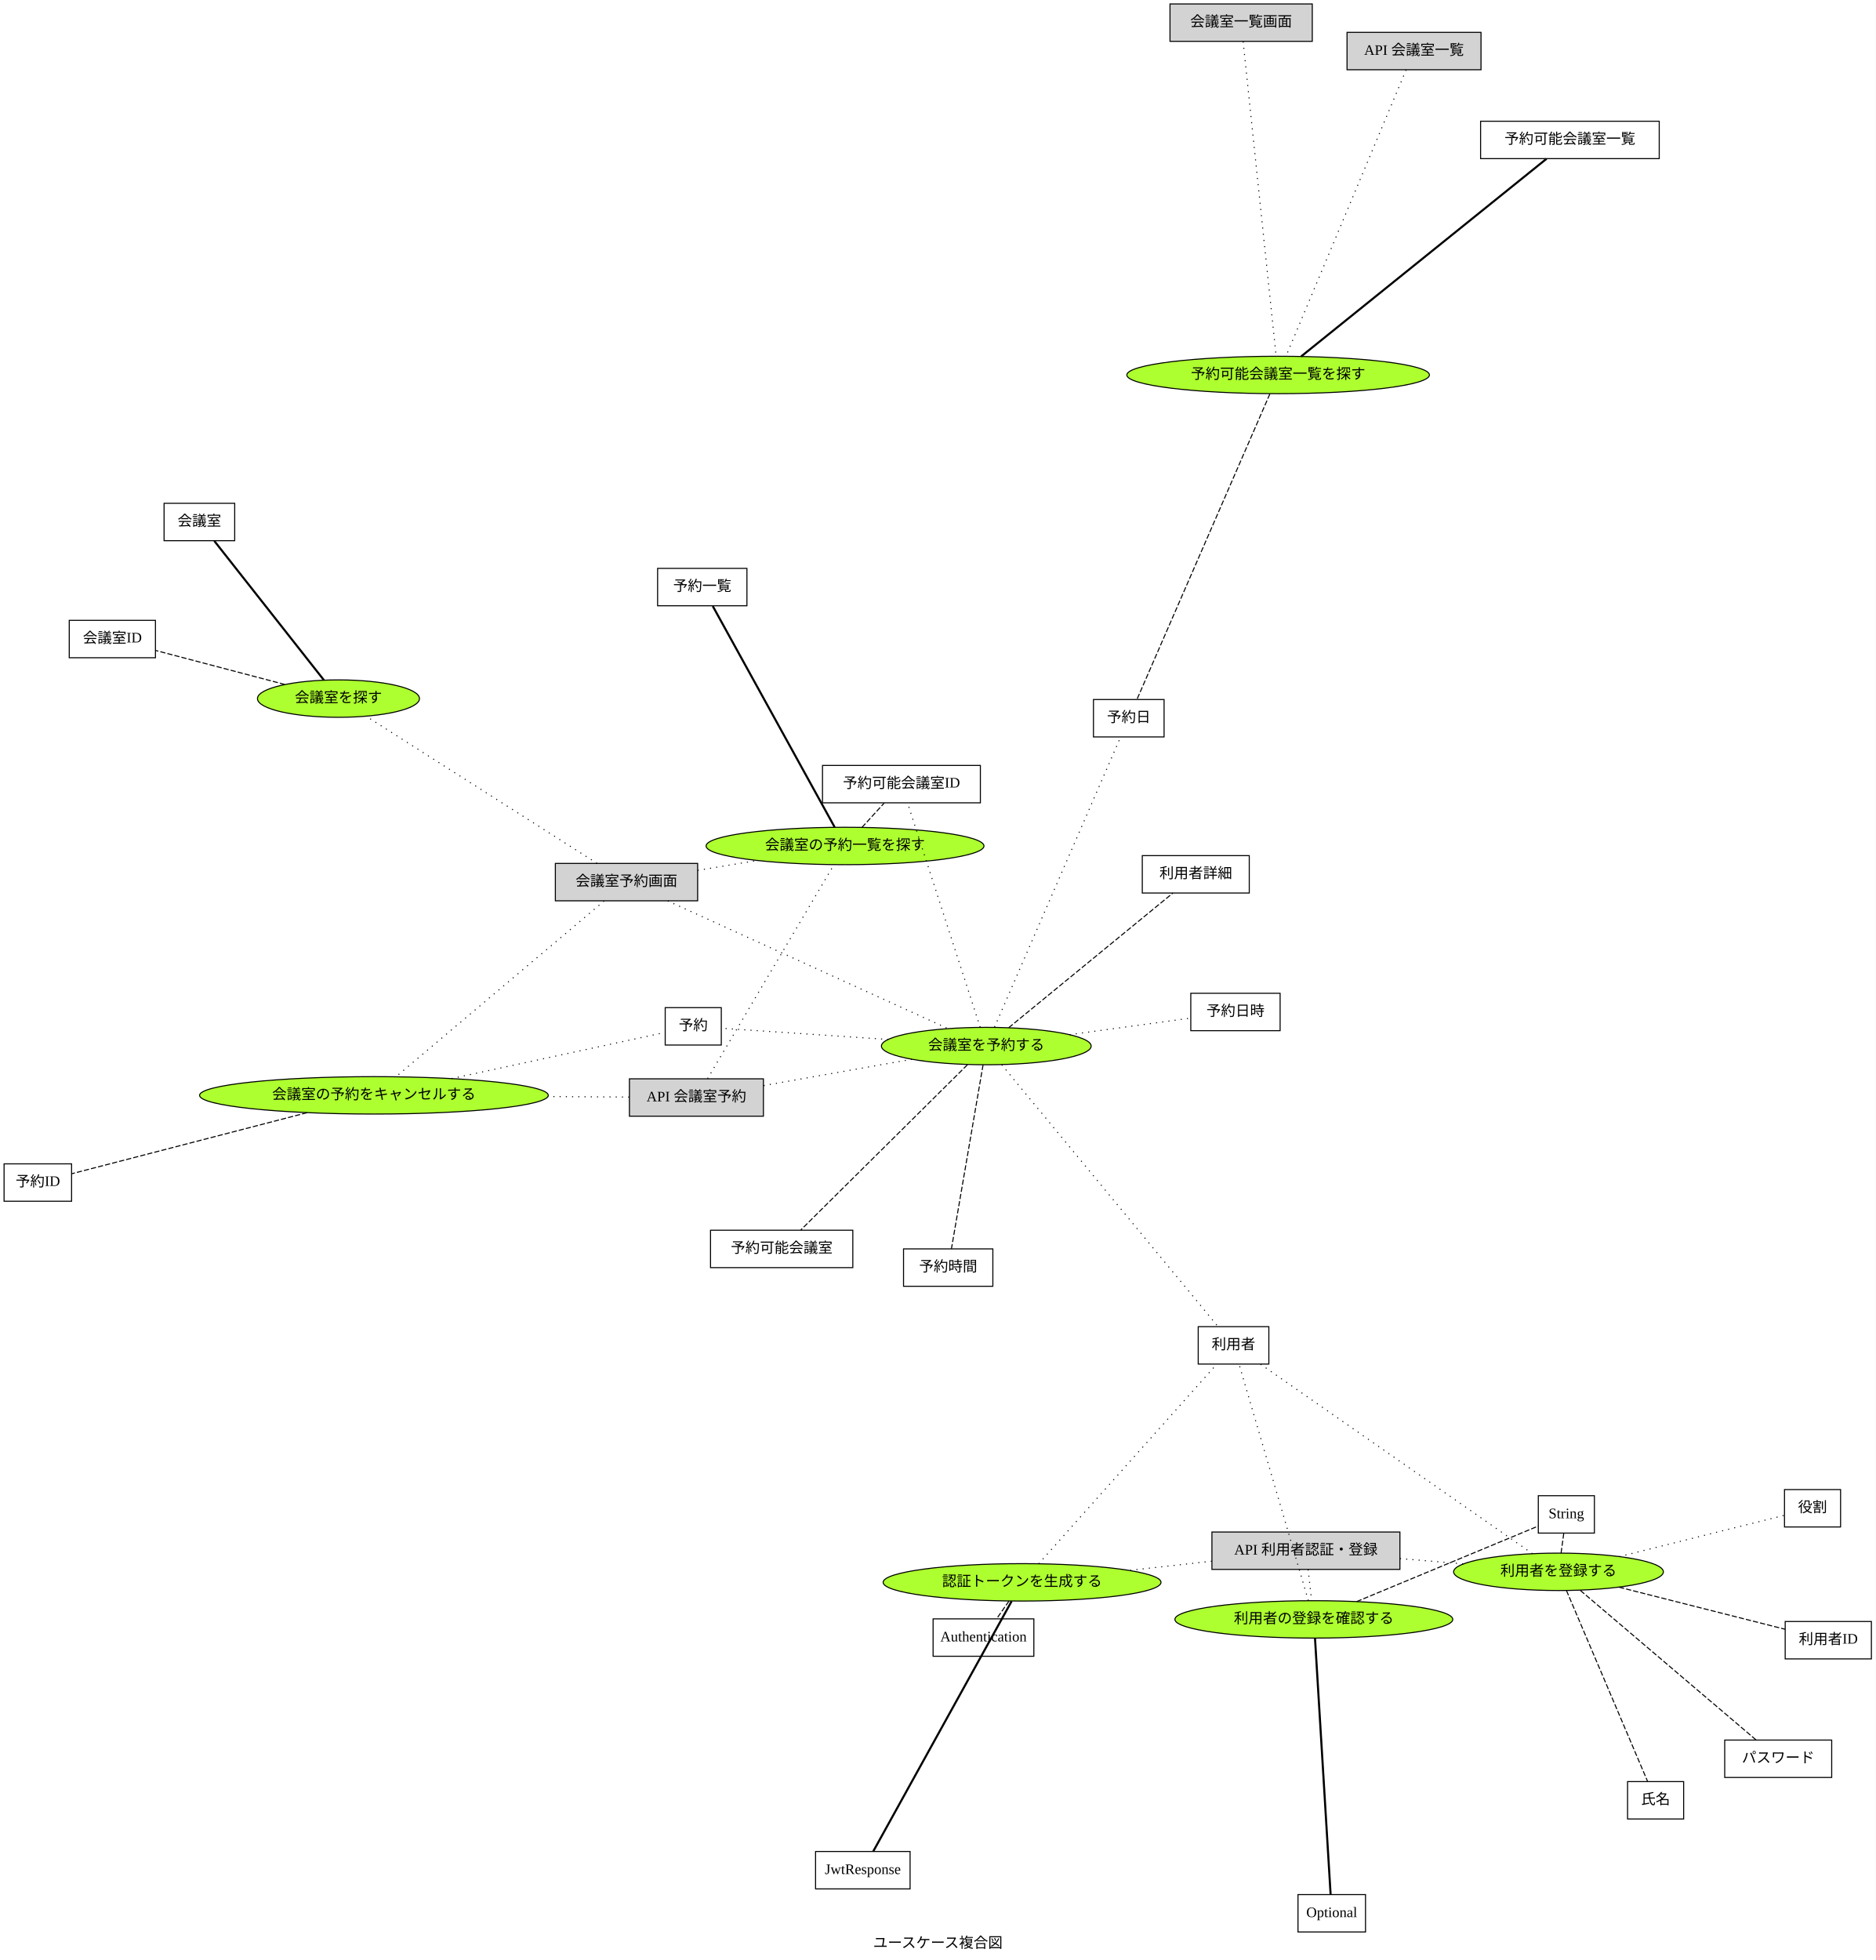
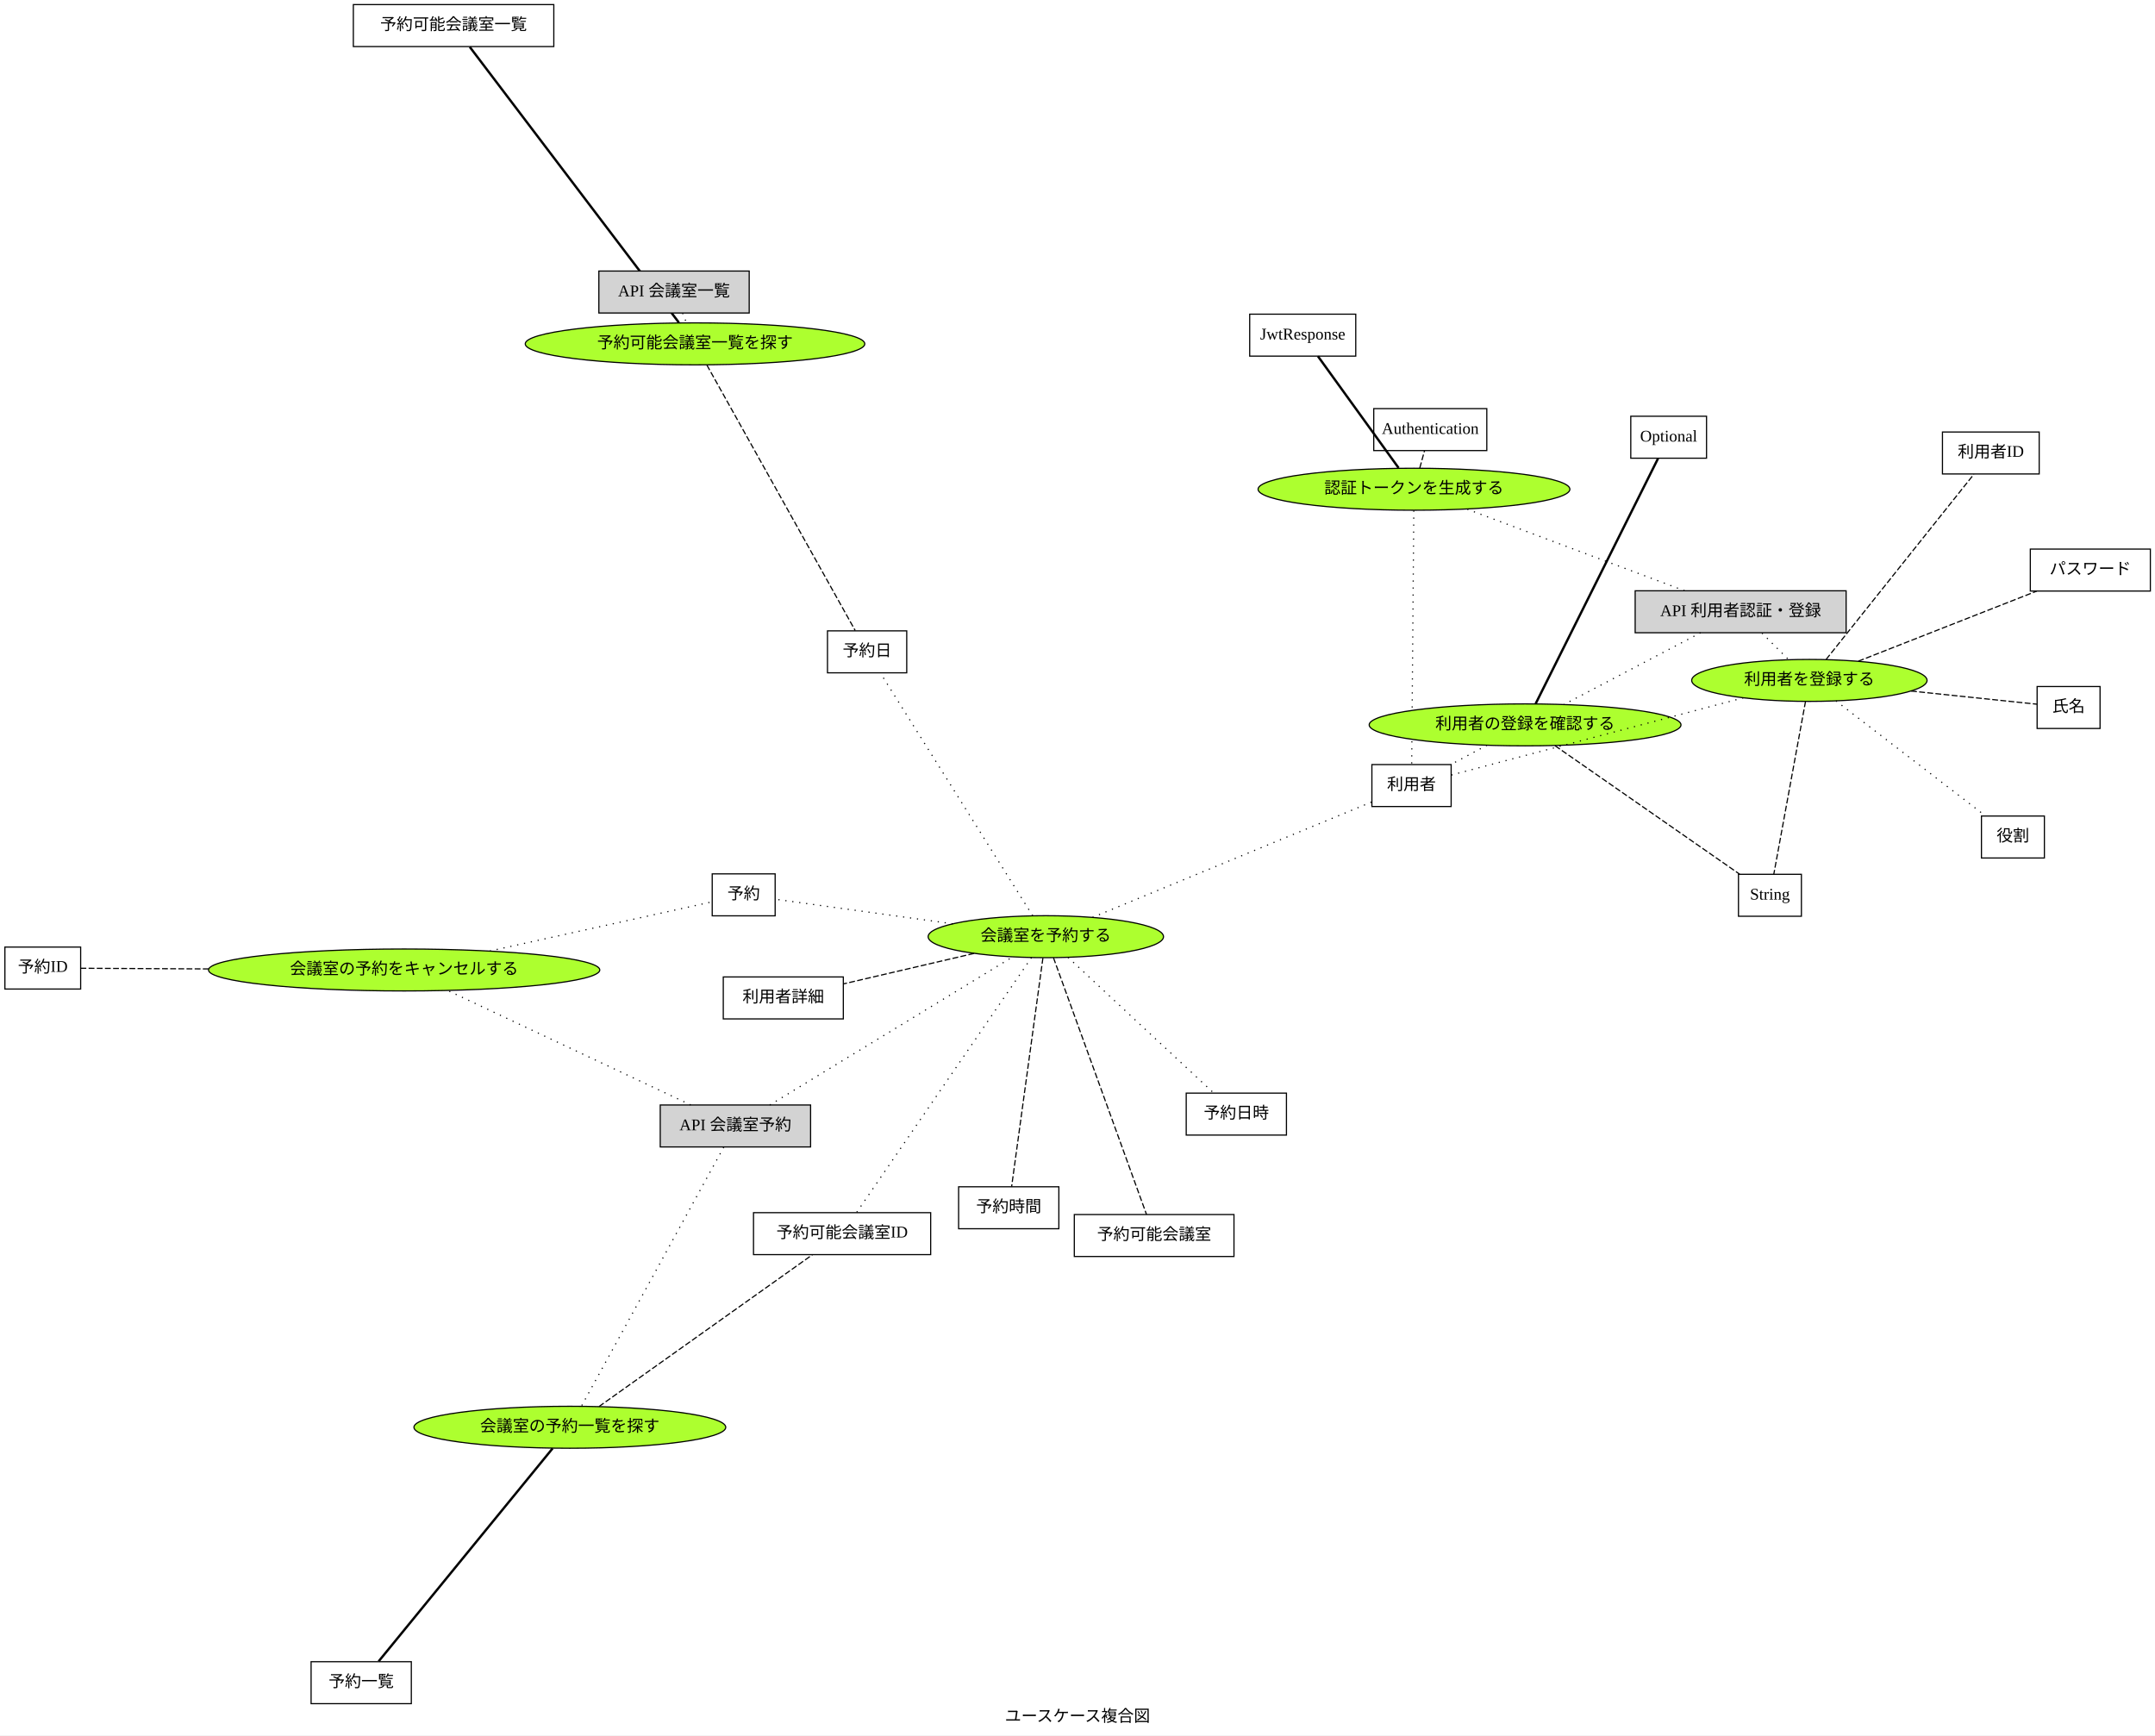
- <svg xmlns="http://www.w3.org/2000/svg" xmlns:xlink="http://www.w3.org/1999/xlink" width="1806px" height="1887px" viewBox="0.00 0.00 1806.00 1887.00">
-   <g id="graph0" class="graph" transform="scale(1.0 1.0) rotate(0) translate(4 1860)">
-     <polygon fill="white" stroke="transparent" points="-4,27 -4,-1860 1802,-1860 1802,27 -4,27" />
-     <text text-anchor="middle" x="899" y="15.2" font-family="Times New Roman,serif" font-size="14.00">ユースケース複合図
+ <svg xmlns="http://www.w3.org/2000/svg" xmlns:xlink="http://www.w3.org/1999/xlink" width="1849px" height="1489px" viewBox="0.00 0.00 1849.00 1489.00">
+   <g id="graph0" class="graph" transform="scale(1.0 1.0) rotate(0) translate(4 1462)">
+     <polygon fill="white" stroke="transparent" points="-4,27 -4,-1462 1845,-1462 1845,27 -4,27" />
+     <text text-anchor="middle" x="920.5" y="15.2" font-family="Times New Roman,serif" font-size="14.00">ユースケース複合図
        </text>
    <g id="node1" class="node">
      <g id="a_node1">
        <a xlink:href="https://github.com/system-sekkei/library/tree/master/src/main/java/mrs/application/coordinator/reservation/ReservationCoordinator.java" xlink:title="ReservationCoordinator.cancelReservedMeetingRoom(ReservationId)">
-           <ellipse fill="greenyellow" stroke="black" cx="356.03" cy="-805.45" rx="167.87" ry="18" />
-           <text text-anchor="middle" x="356.03" y="-801.75" font-family="Times New Roman,serif" font-size="14.00">会議室の予約をキャンセルする
+           <ellipse fill="greenyellow" stroke="black" cx="342.76" cy="-629.73" rx="167.87" ry="18" />
+           <text text-anchor="middle" x="342.76" y="-626.03" font-family="Times New Roman,serif" font-size="14.00">会議室の予約をキャンセルする
                    </text>
        </a>
      </g>
    </g>
    <g id="node2" class="node">
      <g id="a_node2">
        <a xlink:title="ReservationId">
-           <polygon fill="none" stroke="black" points="64.92,-739.5 -0.08,-739.5 -0.08,-703.5 64.92,-703.5 64.92,-739.5" />
-           <text text-anchor="middle" x="32.42" y="-717.8" font-family="Times New Roman,serif" font-size="14.00">予約ID
+           <polygon fill="none" stroke="black" points="65.2,-649.37 0.2,-649.37 0.2,-613.37 65.2,-613.37 65.2,-649.37" />
+           <text text-anchor="middle" x="32.7" y="-627.67" font-family="Times New Roman,serif" font-size="14.00">予約ID
                    </text>
        </a>
      </g>
    </g>
    <g id="edge1" class="edge">
-       <path fill="none" stroke="black" stroke-dasharray="5,2" d="M291.7,-788.76C223.32,-771.02 117.9,-743.68 65.02,-729.96" />
+       <path fill="none" stroke="black" stroke-dasharray="5,2" d="M175.03,-630.62C133.08,-630.84 92.37,-631.06 65.32,-631.2" />
    </g>
    <g id="node3" class="node">
      <g id="a_node3">
        <a xlink:title="Reservation">
-           <polygon fill="none" stroke="black" points="690.47,-889.89 636.47,-889.89 636.47,-853.89 690.47,-853.89 690.47,-889.89" />
-           <text text-anchor="middle" x="663.47" y="-868.19" font-family="Times New Roman,serif" font-size="14.00">予約
+           <polygon fill="none" stroke="black" points="661.08,-712.19 607.08,-712.19 607.08,-676.19 661.08,-676.19 661.08,-712.19" />
+           <text text-anchor="middle" x="634.08" y="-690.49" font-family="Times New Roman,serif" font-size="14.00">予約
                    </text>
        </a>
      </g>
    </g>
    <g id="edge2" class="edge">
-       <path fill="none" stroke="black" stroke-dasharray="1,5" d="M430.84,-821.61C497.32,-835.98 590.81,-856.19 636.37,-866.03" />
+       <path fill="none" stroke="black" stroke-dasharray="1,5" d="M416.27,-645.99C478.3,-659.72 563.69,-678.61 606.81,-688.15" />
    </g>
    <g id="node4" class="node">
      <g id="a_node4">
        <a xlink:title="ReservationsController">
-           <polygon fill="lightgray" stroke="black" points="731.02,-821.36 602.02,-821.36 602.02,-785.36 731.02,-785.36 731.02,-821.36" />
-           <text text-anchor="middle" x="666.52" y="-799.66" font-family="Times New Roman,serif" font-size="14.00">API 会議室予約
+           <polygon fill="lightgray" stroke="black" points="691.49,-513.88 562.49,-513.88 562.49,-477.88 691.49,-477.88 691.49,-513.88" />
+           <text text-anchor="middle" x="626.99" y="-492.18" font-family="Times New Roman,serif" font-size="14.00">API 会議室予約
                    </text>
        </a>
      </g>
    </g>
    <g id="edge3" class="edge">
-       <path fill="none" stroke="black" stroke-dasharray="1,5" d="M601.81,-803.79C578.61,-803.95 551.28,-804.13 523.41,-804.32" />
+       <path fill="none" stroke="black" stroke-dasharray="1,5" d="M588.66,-513.93C533.96,-539.69 434.15,-586.69 380.03,-612.18" />
+     </g>
+     <g id="node5" class="node">
+       <g id="a_node5">
+         <a xlink:href="https://github.com/system-sekkei/library/tree/master/src/main/java/mrs/application/coordinator/reservation/ReservationCoordinator.java" xlink:title="ReservationCoordinator.reserveMeetingRoom(ReservedTime, ReservableRoom, ReservationUserDetails)">
+           <ellipse fill="greenyellow" stroke="black" cx="893.32" cy="-658.29" rx="100.98" ry="18" />
+           <text text-anchor="middle" x="893.32" y="-654.59" font-family="Times New Roman,serif" font-size="14.00">会議室を予約する
+                     </text>
+         </a>
+       </g>
+     </g>
+     <g id="edge12" class="edge">
+       <path fill="none" stroke="black" stroke-dasharray="1,5" d="M656.51,-513.88C708.11,-545.35 814.05,-609.95 864.88,-640.95" />
+     </g>
+     <g id="node16" class="node">
+       <g id="a_node16">
+         <a xlink:href="https://github.com/system-sekkei/library/tree/master/src/main/java/mrs/application/coordinator/reservation/ReservationCoordinator.java" xlink:title="ReservationCoordinator.searchReservations(ReservableRoomId)">
+           <ellipse fill="greenyellow" stroke="black" cx="484.93" cy="-237.35" rx="133.78" ry="18" />
+           <text text-anchor="middle" x="484.93" y="-233.65" font-family="Times New Roman,serif" font-size="14.00">会議室の予約一覧を探す
+                     </text>
+         </a>
+       </g>
+     </g>
+     <g id="edge18" class="edge">
+       <path fill="none" stroke="black" stroke-dasharray="1,5" d="M617,-477.7C590.92,-430.23 520.98,-302.95 494.91,-255.5" />
+     </g>
+     <g id="edge7" class="edge">
+       <path fill="none" stroke="black" stroke-dasharray="1,5" d="M813.43,-669.35C761.51,-676.54 697.04,-685.47 661.25,-690.43" />
    </g>
    <g id="node6" class="node">
      <g id="a_node6">
-         <a xlink:href="https://github.com/system-sekkei/library/tree/master/src/main/java/mrs/application/coordinator/reservation/ReservationCoordinator.java" xlink:title="ReservationCoordinator.reserveMeetingRoom(ReservedTime, ReservableRoom, ReservationUserDetails)">
-           <ellipse fill="greenyellow" stroke="black" cx="945.61" cy="-852.9" rx="100.98" ry="18" />
-           <text text-anchor="middle" x="945.61" y="-849.2" font-family="Times New Roman,serif" font-size="14.00">会議室を予約する
+         <a xlink:title="ReservationUserDetails">
+           <polygon fill="none" stroke="black" points="719.58,-623.74 616.58,-623.74 616.58,-587.74 719.58,-587.74 719.58,-623.74" />
+           <text text-anchor="middle" x="668.08" y="-602.04" font-family="Times New Roman,serif" font-size="14.00">利用者詳細
+                     </text>
+         </a>
+       </g>
+     </g>
+     <g id="edge4" class="edge">
+       <path fill="none" stroke="black" stroke-dasharray="5,2" d="M831.77,-643.93C796.6,-635.73 753.01,-625.55 719.65,-617.77" />
+     </g>
+     <g id="node7" class="node">
+       <g id="a_node7">
+         <a xlink:title="ReservedTime">
+           <polygon fill="none" stroke="black" points="904.5,-443.7 818.5,-443.7 818.5,-407.7 904.5,-407.7 904.5,-443.7" />
+           <text text-anchor="middle" x="861.5" y="-422" font-family="Times New Roman,serif" font-size="14.00">
+                         予約時間
+                     </text>
+         </a>
+       </g>
+     </g>
+     <g id="edge5" class="edge">
+       <path fill="none" stroke="black" stroke-dasharray="5,2" d="M890.82,-640.04C884.88,-596.56 869.92,-487.26 863.98,-443.87" />
+     </g>
+     <g id="node8" class="node">
+       <g id="a_node8">
+         <a xlink:title="ReservableRoom">
+           <polygon fill="none" stroke="black" points="1054.76,-419.88 917.76,-419.88 917.76,-383.88 1054.76,-383.88 1054.76,-419.88" />
+           <text text-anchor="middle" x="986.26" y="-398.18" font-family="Times New Roman,serif" font-size="14.00">予約可能会議室
+                     </text>
+         </a>
+       </g>
+     </g>
+     <g id="edge6" class="edge">
+       <path fill="none" stroke="black" stroke-dasharray="5,2" d="M899.86,-640.26C916.92,-593.18 962.68,-466.95 979.73,-419.89" />
+     </g>
+     <g id="node9" class="node">
+       <g id="a_node9">
+         <a xlink:title="User">
+           <polygon fill="none" stroke="black" points="1241.09,-805.97 1173.09,-805.97 1173.09,-769.97 1241.09,-769.97 1241.09,-805.97" />
+           <text text-anchor="middle" x="1207.09" y="-784.27" font-family="Times New Roman,serif" font-size="14.00">利用者
+                     </text>
+         </a>
+       </g>
+     </g>
+     <g id="edge8" class="edge">
+       <path fill="none" stroke="black" stroke-dasharray="1,5" d="M933.38,-674.85C995.66,-700.59 1114.63,-749.76 1173.03,-773.9" />
+     </g>
+     <g id="node10" class="node">
+       <g id="a_node10">
+         <a xlink:title="ReservedDateTime">
+           <polygon fill="none" stroke="black" points="1099.78,-524.06 1013.78,-524.06 1013.78,-488.06 1099.78,-488.06 1099.78,-524.06" />
+           <text text-anchor="middle" x="1056.78" y="-502.36" font-family="Times New Roman,serif" font-size="14.00">予約日時
+                     </text>
+         </a>
+       </g>
+     </g>
+     <g id="edge9" class="edge">
+       <path fill="none" stroke="black" stroke-dasharray="1,5" d="M912.39,-640.53C943.72,-611.35 1005.75,-553.59 1037.33,-524.18" />
+     </g>
+     <g id="node11" class="node">
+       <g id="a_node11">
+         <a xlink:title="ReservedDate">
+           <polygon fill="none" stroke="black" points="773.98,-920.7 705.98,-920.7 705.98,-884.7 773.98,-884.7 773.98,-920.7" />
+           <text text-anchor="middle" x="739.98" y="-899" font-family="Times New Roman,serif" font-size="14.00">予約日
+                     </text>
+         </a>
+       </g>
+     </g>
+     <g id="edge10" class="edge">
+       <path fill="none" stroke="black" stroke-dasharray="1,5" d="M882.05,-676.26C853.76,-721.35 780.01,-838.9 751.48,-884.37" />
+     </g>
+     <g id="node12" class="node">
+       <g id="a_node12">
+         <a xlink:title="ReservableRoomId">
+           <polygon fill="none" stroke="black" points="794.52,-421.49 642.52,-421.49 642.52,-385.49 794.52,-385.49 794.52,-421.49" />
+           <text text-anchor="middle" x="718.52" y="-399.79" font-family="Times New Roman,serif" font-size="14.00">予約可能会議室ID
+                     </text>
+         </a>
+       </g>
+     </g>
+     <g id="edge11" class="edge">
+       <path fill="none" stroke="black" stroke-dasharray="1,5" d="M881.03,-640.37C849.01,-593.7 763.3,-468.76 731.03,-421.73" />
+     </g>
+     <g id="node13" class="node">
+       <g id="a_node13">
+         <a xlink:href="https://github.com/system-sekkei/library/tree/master/src/main/java/mrs/application/coordinator/reservation/ReservationCoordinator.java" xlink:title="ReservationCoordinator.searchReservableRooms(ReservedDate)">
+           <ellipse fill="greenyellow" stroke="black" cx="592.33" cy="-1166.95" rx="145.67" ry="18" />
+           <text text-anchor="middle" x="592.33" y="-1163.25" font-family="Times New Roman,serif" font-size="14.00">予約可能会議室一覧を探す
+                     </text>
+         </a>
+       </g>
+     </g>
+     <g id="edge14" class="edge">
+       <path fill="none" stroke="black" stroke-dasharray="5,2" d="M602.48,-1148.79C629.45,-1100.51 702.71,-969.41 729.76,-920.99" />
+     </g>
+     <g id="node14" class="node">
+       <g id="a_node14">
+         <a xlink:title="ReservableRooms">
+           <polygon fill="none" stroke="black" points="471.17,-1458.06 299.17,-1458.06 299.17,-1422.06 471.17,-1422.06 471.17,-1458.06" />
+           <text text-anchor="middle" x="385.17" y="-1436.36" font-family="Times New Roman,serif" font-size="14.00">予約可能会議室一覧
                    </text>
        </a>
      </g>
    </g>
    <g id="edge13" class="edge">
-       <path fill="none" stroke="black" stroke-dasharray="1,5" d="M731.25,-814.85C773.92,-822.42 829.85,-832.35 873.88,-840.16" />
+       <path fill="none" stroke="black" stroke-width="2" d="M399.08,-1421.71C436.82,-1371.96 540.81,-1234.87 578.48,-1185.22" />
+     </g>
+     <g id="node15" class="node">
+       <g id="a_node15">
+         <a xlink:title="RoomsController">
+           <polygon fill="lightgray" stroke="black" points="638.82,-1229.43 509.82,-1229.43 509.82,-1193.43 638.82,-1193.43 638.82,-1229.43" />
+           <text text-anchor="middle" x="574.32" y="-1207.73" font-family="Times New Roman,serif" font-size="14.00">API 会議室一覧
+                     </text>
+         </a>
+       </g>
+     </g>
+     <g id="edge15" class="edge">
+       <path fill="none" stroke="black" stroke-dasharray="1,5" d="M581.64,-1193.34C582.73,-1190.64 583.86,-1187.87 584.95,-1185.17" />
+     </g>
+     <g id="edge17" class="edge">
+       <path fill="none" stroke="black" stroke-dasharray="5,2" d="M509.93,-255.13C554.65,-286.94 647.89,-353.26 692.99,-385.34" />
+     </g>
+     <g id="node17" class="node">
+       <g id="a_node17">
+         <a xlink:title="Reservations">
+           <polygon fill="none" stroke="black" points="348.92,-36.2 262.92,-36.2 262.92,-0.2 348.92,-0.2 348.92,-36.2" />
+           <text text-anchor="middle" x="305.92" y="-14.5" font-family="Times New Roman,serif" font-size="14.00">予約一覧
+                     </text>
+         </a>
+       </g>
+     </g>
+     <g id="edge16" class="edge">
+       <path fill="none" stroke="black" stroke-width="2" d="M320.87,-36.51C354.65,-77.86 436.53,-178.09 470.15,-219.24" />
+     </g>
+     <g id="node18" class="node">
+       <g id="a_node18">
+         <a xlink:href="https://github.com/system-sekkei/library/tree/master/src/main/java/mrs/application/service/auth/AuthService.java" xlink:title="AuthService.createJwtResponse(Authentication)">
+           <ellipse fill="greenyellow" stroke="black" cx="1209.2" cy="-1042.22" rx="133.78" ry="18" />
+           <text text-anchor="middle" x="1209.2" y="-1038.52" font-family="Times New Roman,serif" font-size="14.00">認証トークンを生成する
+                     </text>
+         </a>
+       </g>
+     </g>
+     <g id="edge21" class="edge">
+       <path fill="none" stroke="black" stroke-dasharray="1,5" d="M1209.05,-1023.93C1208.66,-977.02 1207.63,-852.82 1207.24,-806.09" />
+     </g>
+     <g id="node20" class="node">
+       <g id="a_node20">
+         <a xlink:title="Authentication">
+           <polygon fill="none" stroke="black" points="1271.68,-1111.39 1174.68,-1111.39 1174.68,-1075.39 1271.68,-1075.39 1271.68,-1111.39" />
+           <text text-anchor="middle" x="1223.18" y="-1089.69" font-family="Times New Roman,serif" font-size="14.00">Authentication
+                     </text>
+         </a>
+       </g>
+     </g>
+     <g id="edge20" class="edge">
+       <path fill="none" stroke="black" stroke-dasharray="5,2" d="M1214.17,-1060.4C1215.49,-1065.23 1216.91,-1070.44 1218.23,-1075.26" />
+     </g>
+     <g id="node19" class="node">
+       <g id="a_node19">
+         <a xlink:title="JwtResponse">
+           <polygon fill="none" stroke="black" points="1159.24,-1192.43 1068.24,-1192.43 1068.24,-1156.43 1159.24,-1156.43 1159.24,-1192.43" />
+           <text text-anchor="middle" x="1113.74" y="-1170.73" font-family="Times New Roman,serif" font-size="14.00">JwtResponse
+                     </text>
+         </a>
+       </g>
+     </g>
+     <g id="edge19" class="edge">
+       <path fill="none" stroke="black" stroke-width="2" d="M1126.81,-1156.32C1144.99,-1131.15 1177.72,-1085.81 1195.98,-1060.53" />
    </g>
    <g id="node21" class="node">
      <g id="a_node21">
-         <a xlink:href="https://github.com/system-sekkei/library/tree/master/src/main/java/mrs/application/coordinator/reservation/ReservationCoordinator.java" xlink:title="ReservationCoordinator.searchReservations(ReservableRoomId)">
-           <ellipse fill="greenyellow" stroke="black" cx="809.6" cy="-1045.53" rx="133.78" ry="18" />
-           <text text-anchor="middle" x="809.6" y="-1041.83" font-family="Times New Roman,serif" font-size="14.00">会議室の予約一覧を探す
-                     </text>
-         </a>
-       </g>
-     </g>
-     <g id="edge24" class="edge">
-       <path fill="none" stroke="black" stroke-dasharray="1,5" d="M677.27,-821.56C703.86,-866.55 772.41,-982.58 798.92,-1027.44" />
-     </g>
-     <g id="node5" class="node">
-       <g id="a_node5">
-         <a xlink:title="ReservationsController">
-           <polygon fill="lightgray" stroke="black" points="667.7,-1028.74 530.7,-1028.74 530.7,-992.74 667.7,-992.74 667.7,-1028.74" />
-           <text text-anchor="middle" x="599.2" y="-1007.04" font-family="Times New Roman,serif" font-size="14.00">会議室予約画面
-                     </text>
-         </a>
-       </g>
-     </g>
-     <g id="edge4" class="edge">
-       <path fill="none" stroke="black" stroke-dasharray="1,5" d="M577.62,-992.52C531.35,-953.46 423.12,-862.08 377.21,-823.33" />
-     </g>
-     <g id="edge14" class="edge">
-       <path fill="none" stroke="black" stroke-dasharray="1,5" d="M638.93,-992.63C706.56,-961.82 843.05,-899.63 908.7,-869.72" />
-     </g>
-     <g id="node14" class="node">
-       <g id="a_node14">
-         <a xlink:href="https://github.com/system-sekkei/library/tree/master/src/main/java/mrs/application/coordinator/reservation/ReservationCoordinator.java" xlink:title="ReservationCoordinator.searchMeetingRoom(RoomId)">
-           <ellipse fill="greenyellow" stroke="black" cx="321.88" cy="-1187.42" rx="77.99" ry="18" />
-           <text text-anchor="middle" x="321.88" y="-1183.72" font-family="Times New Roman,serif" font-size="14.00">会議室を探す
-                     </text>
-         </a>
-       </g>
-     </g>
-     <g id="edge17" class="edge">
-       <path fill="none" stroke="black" stroke-dasharray="1,5" d="M570.82,-1028.81C517.12,-1063.03 401.32,-1136.81 348.78,-1170.28" />
-     </g>
-     <g id="edge25" class="edge">
-       <path fill="none" stroke="black" stroke-dasharray="1,5" d="M667.8,-1022.08C686.03,-1025.09 705.93,-1028.38 724.91,-1031.52" />
-     </g>
-     <g id="edge8" class="edge">
-       <path fill="none" stroke="black" stroke-dasharray="1,5" d="M851.27,-859.25C794.88,-863.04 727.27,-867.6 690.51,-870.07" />
-     </g>
-     <g id="node7" class="node">
-       <g id="a_node7">
-         <a xlink:title="ReservationUserDetails">
-           <polygon fill="none" stroke="black" points="1198.81,-1036.24 1095.81,-1036.24 1095.81,-1000.24 1198.81,-1000.24 1198.81,-1036.24" />
-           <text text-anchor="middle" x="1147.31" y="-1014.54" font-family="Times New Roman,serif" font-size="14.00">利用者詳細
-                     </text>
-         </a>
-       </g>
-     </g>
-     <g id="edge5" class="edge">
-       <path fill="none" stroke="black" stroke-dasharray="5,2" d="M967.2,-870.59C1005.82,-902.25 1086.33,-968.25 1125.27,-1000.18" />
-     </g>
-     <g id="node8" class="node">
-       <g id="a_node8">
-         <a xlink:title="ReservedTime">
-           <polygon fill="none" stroke="black" points="951.93,-657.62 865.93,-657.62 865.93,-621.62 951.93,-621.62 951.93,-657.62" />
-           <text text-anchor="middle" x="908.93" y="-635.92" font-family="Times New Roman,serif" font-size="14.00">予約時間
-                     </text>
-         </a>
-       </g>
-     </g>
-     <g id="edge6" class="edge">
-       <path fill="none" stroke="black" stroke-dasharray="5,2" d="M942.49,-834.71C935.56,-794.42 918.98,-698.01 912.05,-657.75" />
-     </g>
-     <g id="node9" class="node">
-       <g id="a_node9">
-         <a xlink:title="ReservableRoom">
-           <polygon fill="none" stroke="black" points="817.1,-675.59 680.1,-675.59 680.1,-639.59 817.1,-639.59 817.1,-675.59" />
-           <text text-anchor="middle" x="748.6" y="-653.89" font-family="Times New Roman,serif" font-size="14.00">予約可能会議室
-                     </text>
-         </a>
-       </g>
-     </g>
-     <g id="edge7" class="edge">
-       <path fill="none" stroke="black" stroke-dasharray="5,2" d="M927.43,-834.87C890,-797.76 804.66,-713.17 767.02,-675.86" />
-     </g>
-     <g id="node10" class="node">
-       <g id="a_node10">
-         <a xlink:title="User">
-           <polygon fill="none" stroke="black" points="1217.66,-582.74 1149.66,-582.74 1149.66,-546.74 1217.66,-546.74 1217.66,-582.74" />
-           <text text-anchor="middle" x="1183.66" y="-561.04" font-family="Times New Roman,serif" font-size="14.00">利用者
-                     </text>
-         </a>
-       </g>
-     </g>
-     <g id="edge9" class="edge">
-       <path fill="none" stroke="black" stroke-dasharray="1,5" d="M960.51,-834.87C1003.26,-783.12 1126.03,-634.5 1168.78,-582.76" />
-     </g>
-     <g id="node11" class="node">
-       <g id="a_node11">
-         <a xlink:title="ReservedDateTime">
-           <polygon fill="none" stroke="black" points="1228.51,-903.71 1142.51,-903.71 1142.51,-867.71 1228.51,-867.71 1228.51,-903.71" />
-           <text text-anchor="middle" x="1185.51" y="-882.01" font-family="Times New Roman,serif" font-size="14.00">予約日時
-                     </text>
-         </a>
-       </g>
-     </g>
-     <g id="edge10" class="edge">
-       <path fill="none" stroke="black" stroke-dasharray="1,5" d="M1025.83,-863.87C1064.79,-869.2 1110.05,-875.39 1142.41,-879.82" />
-     </g>
-     <g id="node12" class="node">
-       <g id="a_node12">
-         <a xlink:title="ReservedDate">
-           <polygon fill="none" stroke="black" points="1116.79,-1186.52 1048.79,-1186.52 1048.79,-1150.52 1116.79,-1150.52 1116.79,-1186.52" />
-           <text text-anchor="middle" x="1082.79" y="-1164.82" font-family="Times New Roman,serif" font-size="14.00">予約日
-                     </text>
-         </a>
-       </g>
-     </g>
-     <g id="edge11" class="edge">
-       <path fill="none" stroke="black" stroke-dasharray="1,5" d="M953.58,-871.23C977.83,-927.01 1050.53,-1094.28 1074.8,-1150.13" />
-     </g>
-     <g id="node13" class="node">
-       <g id="a_node13">
-         <a xlink:title="ReservableRoomId">
-           <polygon fill="none" stroke="black" points="939.92,-1123.08 787.92,-1123.08 787.92,-1087.08 939.92,-1087.08 939.92,-1123.08" />
-           <text text-anchor="middle" x="863.92" y="-1101.38" font-family="Times New Roman,serif" font-size="14.00">予約可能会議室ID
-                     </text>
-         </a>
-       </g>
-     </g>
-     <g id="edge12" class="edge">
-       <path fill="none" stroke="black" stroke-dasharray="1,5" d="M939.74,-871.03C924.7,-917.45 884.95,-1040.16 869.86,-1086.77" />
-     </g>
-     <g id="node16" class="node">
-       <g id="a_node16">
-         <a xlink:title="RoomId">
-           <polygon fill="none" stroke="black" points="145.67,-1262.76 62.67,-1262.76 62.67,-1226.76 145.67,-1226.76 145.67,-1262.76" />
-           <text text-anchor="middle" x="104.17" y="-1241.06" font-family="Times New Roman,serif" font-size="14.00">会議室ID
-                     </text>
-         </a>
-       </g>
-     </g>
-     <g id="edge16" class="edge">
-       <path fill="none" stroke="black" stroke-dasharray="5,2" d="M270.29,-1201.01C232.31,-1211.01 181.34,-1224.43 145.92,-1233.76" />
-     </g>
-     <g id="node15" class="node">
-       <g id="a_node15">
-         <a xlink:title="MeetingRoom">
-           <polygon fill="none" stroke="black" points="221.97,-1375.44 153.97,-1375.44 153.97,-1339.44 221.97,-1339.44 221.97,-1375.44" />
-           <text text-anchor="middle" x="187.97" y="-1353.74" font-family="Times New Roman,serif" font-size="14.00">会議室
-                     </text>
-         </a>
-       </g>
-     </g>
-     <g id="edge15" class="edge">
-       <path fill="none" stroke="black" stroke-width="2" d="M202.3,-1339.25C228.14,-1306.44 282.24,-1237.76 307.85,-1205.23" />
-     </g>
-     <g id="node17" class="node">
-       <g id="a_node17">
-         <a xlink:href="https://github.com/system-sekkei/library/tree/master/src/main/java/mrs/application/coordinator/reservation/ReservationCoordinator.java" xlink:title="ReservationCoordinator.searchReservableRooms(ReservedDate)">
-           <ellipse fill="greenyellow" stroke="black" cx="1226.59" cy="-1499" rx="145.67" ry="18" />
-           <text text-anchor="middle" x="1226.59" y="-1495.3" font-family="Times New Roman,serif" font-size="14.00">予約可能会議室一覧を探す
-                     </text>
-         </a>
-       </g>
-     </g>
-     <g id="edge19" class="edge">
-       <path fill="none" stroke="black" stroke-dasharray="5,2" d="M1218.66,-1480.76C1193.51,-1422.98 1115.81,-1244.4 1090.71,-1186.7" />
-     </g>
-     <g id="node18" class="node">
-       <g id="a_node18">
-         <a xlink:title="ReservableRooms">
-           <polygon fill="none" stroke="black" points="1593.53,-1743.28 1421.53,-1743.28 1421.53,-1707.28 1593.53,-1707.28 1593.53,-1743.28" />
-           <text text-anchor="middle" x="1507.53" y="-1721.58" font-family="Times New Roman,serif" font-size="14.00">予約可能会議室一覧
-                     </text>
-         </a>
-       </g>
-     </g>
-     <g id="edge18" class="edge">
-       <path fill="none" stroke="black" stroke-width="2" d="M1485.02,-1707.14C1432.28,-1664.67 1301.28,-1559.15 1248.82,-1516.9" />
-     </g>
-     <g id="node19" class="node">
-       <g id="a_node19">
-         <a xlink:title="RoomsController">
-           <polygon fill="lightgray" stroke="black" points="1421.94,-1828.85 1292.94,-1828.85 1292.94,-1792.85 1421.94,-1792.85 1421.94,-1828.85" />
-           <text text-anchor="middle" x="1357.44" y="-1807.15" font-family="Times New Roman,serif" font-size="14.00">API 会議室一覧
-                     </text>
-         </a>
-       </g>
-     </g>
-     <g id="edge20" class="edge">
-       <path fill="none" stroke="black" stroke-dasharray="1,5" d="M1349.84,-1792.73C1326.71,-1737.61 1257.37,-1572.34 1234.21,-1517.16" />
-     </g>
-     <g id="node20" class="node">
-       <g id="a_node20">
-         <a xlink:title="RoomsController">
-           <polygon fill="lightgray" stroke="black" points="1259.48,-1856.19 1122.48,-1856.19 1122.48,-1820.19 1259.48,-1820.19 1259.48,-1856.19" />
-           <text text-anchor="middle" x="1190.98" y="-1834.49" font-family="Times New Roman,serif" font-size="14.00">会議室一覧画面
-                     </text>
-         </a>
-       </g>
-     </g>
-     <g id="edge21" class="edge">
-       <path fill="none" stroke="black" stroke-dasharray="1,5" d="M1192.9,-1819.96C1199.08,-1761.06 1218.47,-1576.35 1224.67,-1517.32" />
-     </g>
-     <g id="edge23" class="edge">
-       <path fill="none" stroke="black" stroke-dasharray="5,2" d="M825.9,-1063.39C832.65,-1070.79 840.47,-1079.37 847.26,-1086.81" />
+         <a xlink:title="AuthController">
+           <polygon fill="lightgray" stroke="black" points="1579.98,-955.08 1398.98,-955.08 1398.98,-919.08 1579.98,-919.08 1579.98,-955.08" />
+           <text text-anchor="middle" x="1489.48" y="-933.38" font-family="Times New Roman,serif" font-size="14.00">API 利用者認証・登録
+                     </text>
+         </a>
+       </g>
+     </g>
+     <g id="edge22" class="edge">
+       <path fill="none" stroke="black" stroke-dasharray="1,5" d="M1441.3,-955.15C1388.87,-974.82 1305.68,-1006.02 1254.44,-1025.25" />
    </g>
    <g id="node22" class="node">
      <g id="a_node22">
-         <a xlink:title="Reservations">
-           <polygon fill="none" stroke="black" points="715.15,-1312.79 629.15,-1312.79 629.15,-1276.79 715.15,-1276.79 715.15,-1312.79" />
-           <text text-anchor="middle" x="672.15" y="-1291.09" font-family="Times New Roman,serif" font-size="14.00">予約一覧
-                     </text>
-         </a>
-       </g>
-     </g>
-     <g id="edge22" class="edge">
-       <path fill="none" stroke="black" stroke-width="2" d="M682.26,-1276.46C707.74,-1230.25 774.37,-1109.42 799.66,-1063.55" />
+         <a xlink:href="https://github.com/system-sekkei/library/tree/master/src/main/java/mrs/application/service/auth/AuthService.java" xlink:title="AuthService.createUser(UserId, Password, Name, String)">
+           <ellipse fill="greenyellow" stroke="black" cx="1548.45" cy="-878.18" rx="100.98" ry="18" />
+           <text text-anchor="middle" x="1548.45" y="-874.48" font-family="Times New Roman,serif" font-size="14.00">利用者を登録する
+                     </text>
+         </a>
+       </g>
+     </g>
+     <g id="edge29" class="edge">
+       <path fill="none" stroke="black" stroke-dasharray="1,5" d="M1507.82,-918.77C1514.99,-911.61 1523.18,-903.42 1530.33,-896.28" />
+     </g>
+     <g id="node28" class="node">
+       <g id="a_node28">
+         <a xlink:href="https://github.com/system-sekkei/library/tree/master/src/main/java/mrs/application/service/auth/AuthService.java" xlink:title="AuthService.findUserById(String)">
+           <ellipse fill="greenyellow" stroke="black" cx="1304.53" cy="-840.03" rx="133.78" ry="18" />
+           <text text-anchor="middle" x="1304.53" y="-836.33" font-family="Times New Roman,serif" font-size="14.00">利用者の登録を確認する
+                     </text>
+         </a>
+       </g>
+     </g>
+     <g id="edge33" class="edge">
+       <path fill="none" stroke="black" stroke-dasharray="1,5" d="M1455.13,-919.05C1421.59,-901.46 1370.91,-874.86 1337.77,-857.47" />
+     </g>
+     <g id="edge27" class="edge">
+       <path fill="none" stroke="black" stroke-dasharray="1,5" d="M1491.7,-863.18C1420.23,-844.29 1299.7,-812.44 1241.11,-796.96" />
    </g>
    <g id="node23" class="node">
      <g id="a_node23">
-         <a xlink:href="https://github.com/system-sekkei/library/tree/master/src/main/java/mrs/application/service/auth/AuthService.java" xlink:title="AuthService.createJwtResponse(Authentication)">
-           <ellipse fill="greenyellow" stroke="black" cx="980.06" cy="-336.59" rx="133.78" ry="18" />
-           <text text-anchor="middle" x="980.06" y="-332.89" font-family="Times New Roman,serif" font-size="14.00">認証トークンを生成する
-                     </text>
-         </a>
-       </g>
-     </g>
-     <g id="edge28" class="edge">
-       <path fill="none" stroke="black" stroke-dasharray="1,5" d="M996.04,-354.49C1034,-397.04 1129.3,-503.83 1167.48,-546.61" />
+         <a xlink:title="String">
+           <polygon fill="none" stroke="black" points="1541.61,-711.82 1487.61,-711.82 1487.61,-675.82 1541.61,-675.82 1541.61,-711.82" />
+           <text text-anchor="middle" x="1514.61" y="-690.12" font-family="Times New Roman,serif" font-size="14.00">String
+                     </text>
+         </a>
+       </g>
+     </g>
+     <g id="edge23" class="edge">
+       <path fill="none" stroke="black" stroke-dasharray="5,2" d="M1545.14,-860.16C1538.68,-824.92 1524.41,-747.21 1517.93,-711.91" />
+     </g>
+     <g id="node24" class="node">
+       <g id="a_node24">
+         <a xlink:title="Name">
+           <polygon fill="none" stroke="black" points="1797.86,-872.94 1743.86,-872.94 1743.86,-836.94 1797.86,-836.94 1797.86,-872.94" />
+           <text text-anchor="middle" x="1770.86" y="-851.24" font-family="Times New Roman,serif" font-size="14.00">氏名
+                     </text>
+         </a>
+       </g>
+     </g>
+     <g id="edge24" class="edge">
+       <path fill="none" stroke="black" stroke-dasharray="5,2" d="M1635.71,-869.06C1674.29,-865.03 1716.91,-860.58 1743.77,-857.77" />
    </g>
    <g id="node25" class="node">
      <g id="a_node25">
-         <a xlink:title="Authentication">
-           <polygon fill="none" stroke="black" points="991.4,-301.43 894.4,-301.43 894.4,-265.43 991.4,-265.43 991.4,-301.43" />
-           <text text-anchor="middle" x="942.9" y="-279.73" font-family="Times New Roman,serif" font-size="14.00">Authentication
-                     </text>
-         </a>
-       </g>
-     </g>
-     <g id="edge27" class="edge">
-       <path fill="none" stroke="black" stroke-dasharray="5,2" d="M967.48,-318.59C963.69,-313.17 959.53,-307.21 955.72,-301.77" />
-     </g>
-     <g id="node24" class="node">
-       <g id="a_node24">
-         <a xlink:title="JwtResponse">
-           <polygon fill="none" stroke="black" points="872.24,-77.46 781.24,-77.46 781.24,-41.46 872.24,-41.46 872.24,-77.46" />
-           <text text-anchor="middle" x="826.74" y="-55.76" font-family="Times New Roman,serif" font-size="14.00">JwtResponse
-                     </text>
-         </a>
-       </g>
-     </g>
-     <g id="edge26" class="edge">
-       <path fill="none" stroke="black" stroke-width="2" d="M836.8,-77.64C864.58,-127.86 942.14,-268.04 969.96,-318.34" />
+         <a xlink:title="Password">
+           <polygon fill="none" stroke="black" points="1841.02,-990.86 1738.02,-990.86 1738.02,-954.86 1841.02,-954.86 1841.02,-990.86" />
+           <text text-anchor="middle" x="1789.52" y="-969.16" font-family="Times New Roman,serif" font-size="14.00">パスワード
+                     </text>
+         </a>
+       </g>
+     </g>
+     <g id="edge25" class="edge">
+       <path fill="none" stroke="black" stroke-dasharray="5,2" d="M1590.44,-894.67C1633.2,-911.46 1699.33,-937.43 1743.49,-954.78" />
    </g>
    <g id="node26" class="node">
      <g id="a_node26">
-         <a xlink:title="AuthController">
-           <polygon fill="lightgray" stroke="black" points="1343.86,-385.05 1162.86,-385.05 1162.86,-349.05 1343.86,-349.05 1343.86,-385.05" />
-           <text text-anchor="middle" x="1253.36" y="-363.35" font-family="Times New Roman,serif" font-size="14.00">API 利用者認証・登録
-                     </text>
-         </a>
-       </g>
-     </g>
-     <g id="edge29" class="edge">
-       <path fill="none" stroke="black" stroke-dasharray="1,5" d="M1162.74,-356.95C1137.25,-354.11 1109.35,-351 1083.2,-348.08" />
+         <a xlink:title="UserId">
+           <polygon fill="none" stroke="black" points="1745.64,-1091.32 1662.64,-1091.32 1662.64,-1055.32 1745.64,-1055.32 1745.64,-1091.32" />
+           <text text-anchor="middle" x="1704.14" y="-1069.62" font-family="Times New Roman,serif" font-size="14.00">利用者ID
+                     </text>
+         </a>
+       </g>
+     </g>
+     <g id="edge26" class="edge">
+       <path fill="none" stroke="black" stroke-dasharray="5,2" d="M1562.82,-896.19C1592.4,-933.27 1659.83,-1017.79 1689.58,-1055.08" />
    </g>
    <g id="node27" class="node">
      <g id="a_node27">
-         <a xlink:href="https://github.com/system-sekkei/library/tree/master/src/main/java/mrs/application/service/auth/AuthService.java" xlink:title="AuthService.createUser(UserId, Password, Name, String)">
-           <ellipse fill="greenyellow" stroke="black" cx="1496.54" cy="-346.72" rx="100.98" ry="18" />
-           <text text-anchor="middle" x="1496.54" y="-343.02" font-family="Times New Roman,serif" font-size="14.00">利用者を登録する
-                     </text>
-         </a>
-       </g>
-     </g>
-     <g id="edge36" class="edge">
-       <path fill="none" stroke="black" stroke-dasharray="1,5" d="M1343.92,-359.48C1363.9,-357.81 1385.09,-356.03 1405.11,-354.36" />
-     </g>
-     <g id="node33" class="node">
-       <g id="a_node33">
-         <a xlink:href="https://github.com/system-sekkei/library/tree/master/src/main/java/mrs/application/service/auth/AuthService.java" xlink:title="AuthService.findUserById(String)">
-           <ellipse fill="greenyellow" stroke="black" cx="1260.99" cy="-300.92" rx="133.78" ry="18" />
-           <text text-anchor="middle" x="1260.99" y="-297.22" font-family="Times New Roman,serif" font-size="14.00">利用者の登録を確認する
-                     </text>
-         </a>
-       </g>
-     </g>
-     <g id="edge40" class="edge">
-       <path fill="none" stroke="black" stroke-dasharray="1,5" d="M1255.45,-348.98C1256.52,-339.65 1257.83,-328.3 1258.91,-318.97" />
-     </g>
-     <g id="edge34" class="edge">
-       <path fill="none" stroke="black" stroke-dasharray="1,5" d="M1471.47,-364.19C1413.17,-404.81 1269,-505.28 1209.74,-546.57" />
-     </g>
-     <g id="node28" class="node">
-       <g id="a_node28">
-         <a xlink:title="String">
-           <polygon fill="none" stroke="black" points="1531.1,-420.01 1477.1,-420.01 1477.1,-384.01 1531.1,-384.01 1531.1,-420.01" />
-           <text text-anchor="middle" x="1504.1" y="-398.31" font-family="Times New Roman,serif" font-size="14.00">String
-                     </text>
-         </a>
-       </g>
-     </g>
-     <g id="edge30" class="edge">
-       <path fill="none" stroke="black" stroke-dasharray="5,2" d="M1499.02,-364.82C1499.85,-370.87 1500.77,-377.61 1501.6,-383.68" />
+         <a xlink:title="RoleName">
+           <polygon fill="none" stroke="black" points="1750.09,-761.81 1696.09,-761.81 1696.09,-725.81 1750.09,-725.81 1750.09,-761.81" />
+           <text text-anchor="middle" x="1723.09" y="-740.11" font-family="Times New Roman,serif" font-size="14.00">役割
+                     </text>
+         </a>
+       </g>
+     </g>
+     <g id="edge28" class="edge">
+       <path fill="none" stroke="black" stroke-dasharray="1,5" d="M1571.28,-860.61C1604.48,-835.07 1665.76,-787.93 1699.42,-762.03" />
+     </g>
+     <g id="edge32" class="edge">
+       <path fill="none" stroke="black" stroke-dasharray="1,5" d="M1271.81,-822.55C1261.86,-817.23 1250.91,-811.38 1240.89,-806.03" />
+     </g>
+     <g id="edge31" class="edge">
+       <path fill="none" stroke="black" stroke-dasharray="5,2" d="M1330.29,-822.1C1370.61,-794.04 1448.19,-740.05 1488.64,-711.9" />
    </g>
    <g id="node29" class="node">
      <g id="a_node29">
-         <a xlink:title="Name">
-           <polygon fill="none" stroke="black" points="1617.04,-144.77 1563.04,-144.77 1563.04,-108.77 1617.04,-108.77 1617.04,-144.77" />
-           <text text-anchor="middle" x="1590.04" y="-123.07" font-family="Times New Roman,serif" font-size="14.00">氏名
-                     </text>
-         </a>
-       </g>
-     </g>
-     <g id="edge31" class="edge">
-       <path fill="none" stroke="black" stroke-dasharray="5,2" d="M1504.2,-328.72C1521.73,-287.47 1564.65,-186.5 1582.28,-145.02" />
-     </g>
-     <g id="node30" class="node">
-       <g id="a_node30">
-         <a xlink:title="Password">
-           <polygon fill="none" stroke="black" points="1759.58,-184.74 1656.58,-184.74 1656.58,-148.74 1759.58,-148.74 1759.58,-184.74" />
-           <text text-anchor="middle" x="1708.08" y="-163.04" font-family="Times New Roman,serif" font-size="14.00">パスワード
-                     </text>
-         </a>
-       </g>
-     </g>
-     <g id="edge32" class="edge">
-       <path fill="none" stroke="black" stroke-dasharray="5,2" d="M1517.6,-328.8C1558.04,-294.39 1646.17,-219.41 1686.79,-184.85" />
-     </g>
-     <g id="node31" class="node">
-       <g id="a_node31">
-         <a xlink:title="UserId">
-           <polygon fill="none" stroke="black" points="1797.8,-298.89 1714.8,-298.89 1714.8,-262.89 1797.8,-262.89 1797.8,-298.89" />
-           <text text-anchor="middle" x="1756.3" y="-277.19" font-family="Times New Roman,serif" font-size="14.00">利用者ID
-                     </text>
-         </a>
-       </g>
-     </g>
-     <g id="edge33" class="edge">
-       <path fill="none" stroke="black" stroke-dasharray="5,2" d="M1554.84,-331.94C1603.45,-319.62 1671.52,-302.37 1714.76,-291.42" />
-     </g>
-     <g id="node32" class="node">
-       <g id="a_node32">
-         <a xlink:title="RoleName">
-           <polygon fill="none" stroke="black" points="1768.13,-425.91 1714.13,-425.91 1714.13,-389.91 1768.13,-389.91 1768.13,-425.91" />
-           <text text-anchor="middle" x="1741.13" y="-404.21" font-family="Times New Roman,serif" font-size="14.00">役割
-                     </text>
-         </a>
-       </g>
-     </g>
-     <g id="edge35" class="edge">
-       <path fill="none" stroke="black" stroke-dasharray="1,5" d="M1555.13,-361.37C1605.44,-373.96 1675.71,-391.55 1713.86,-401.09" />
-     </g>
-     <g id="edge39" class="edge">
-       <path fill="none" stroke="black" stroke-dasharray="1,5" d="M1255.67,-319.06C1241.55,-367.25 1203.18,-498.14 1189.01,-546.48" />
-     </g>
-     <g id="edge38" class="edge">
-       <path fill="none" stroke="black" stroke-dasharray="5,2" d="M1302.23,-318.07C1352.08,-338.8 1434.56,-373.1 1477.01,-390.75" />
-     </g>
-     <g id="node34" class="node">
-       <g id="a_node34">
        <a xlink:title="Optional">
-           <polygon fill="none" stroke="black" points="1310.73,-35.99 1245.73,-35.99 1245.73,0.01 1310.73,0.01 1310.73,-35.99" />
-           <text text-anchor="middle" x="1278.23" y="-14.29" font-family="Times New Roman,serif" font-size="14.00">Optional
-                     </text>
-         </a>
-       </g>
-     </g>
-     <g id="edge37" class="edge">
-       <path fill="none" stroke="black" stroke-width="2" d="M1277.13,-36.12C1274.02,-87.1 1265.23,-231.34 1262.11,-282.58" />
+           <polygon fill="none" stroke="black" points="1460.21,-1104.85 1395.21,-1104.85 1395.21,-1068.85 1460.21,-1068.85 1460.21,-1104.85" />
+           <text text-anchor="middle" x="1427.71" y="-1083.15" font-family="Times New Roman,serif" font-size="14.00">Optional
+                     </text>
+         </a>
+       </g>
+     </g>
+     <g id="edge30" class="edge">
+       <path fill="none" stroke="black" stroke-width="2" d="M1418.65,-1068.7C1395.87,-1023.06 1336.4,-903.88 1313.6,-858.21" />
    </g>
  </g>
</svg>
